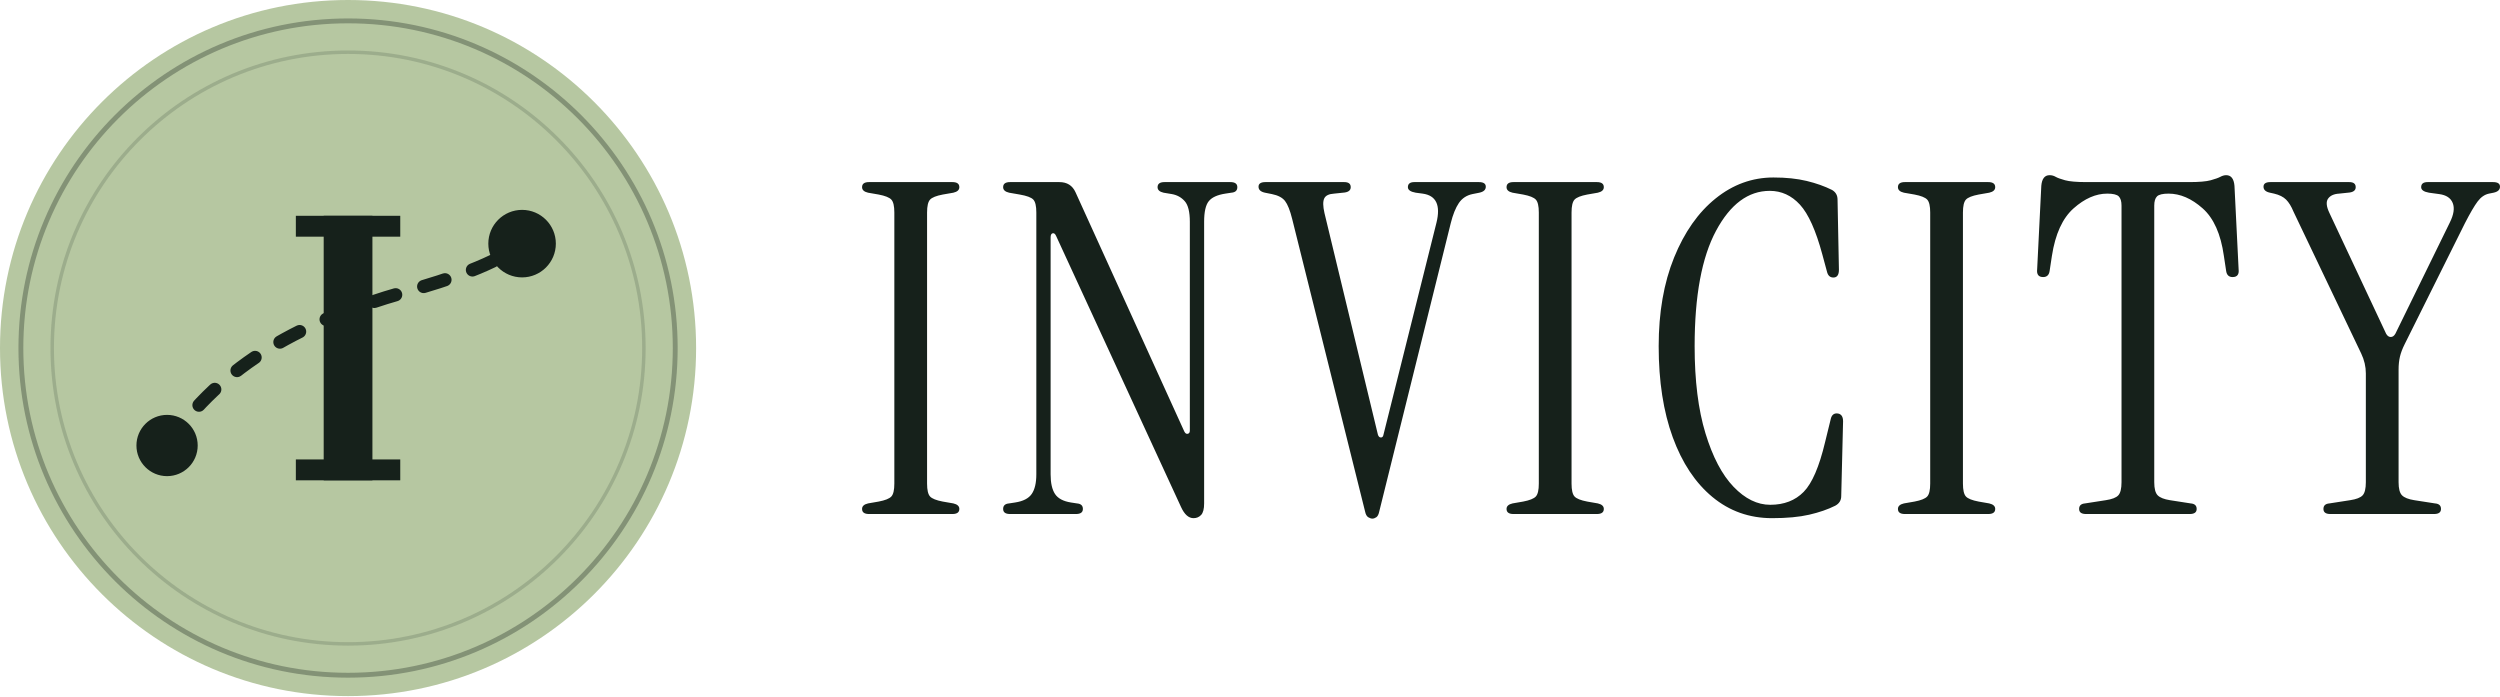
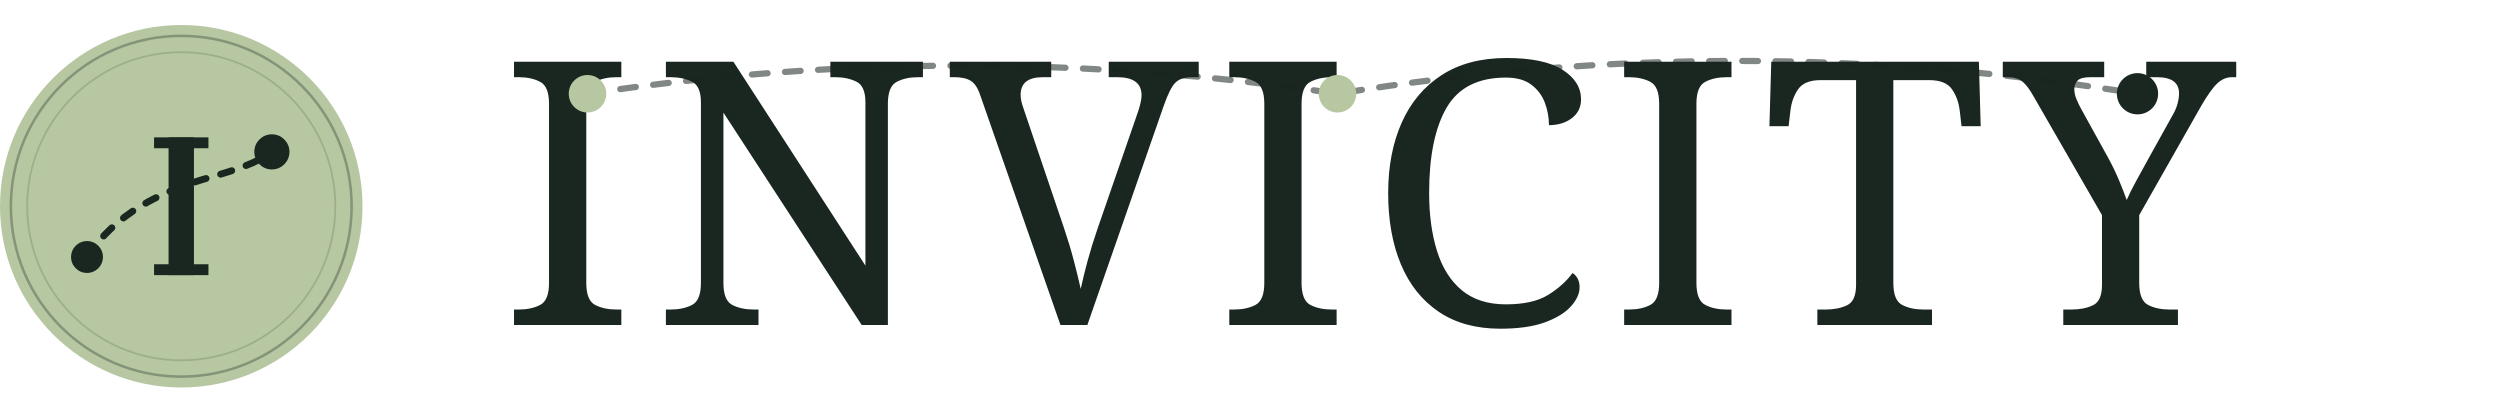
- <svg xmlns="http://www.w3.org/2000/svg" viewBox="0 -111.50 542.30 151" role="img" aria-label="Invicity">
-   <svg x="0" y="-111.50" width="151" height="151" viewBox="0 0 100 100">
+ <svg xmlns="http://www.w3.org/2000/svg" viewBox="0 0 800 132">
+   <svg x="0" y="8" width="116" height="116" viewBox="0 0 100 100">
    <circle cx="50" cy="50" r="50" fill="#b6c7a1" />
-     <circle cx="50" cy="50" r="47" fill="none" stroke="rgba(22,33,27,0.32)" stroke-width="0.7" />
-     <circle cx="50" cy="50" r="42.5" fill="none" stroke="rgba(22,33,27,0.16)" stroke-width="0.5" />
-     <path d="M 24 64 C 32 52, 44 46, 58 42 C 65 40, 71 38, 75 35" fill="none" stroke="#16211b" stroke-width="1.9" stroke-dasharray="3.2 4.2" stroke-linecap="round" />
-     <circle cx="24" cy="64" r="4.4" fill="#16211b" />
-     <rect x="46.5" y="31" width="7" height="38" fill="#16211b" />
-     <rect x="42.5" y="31" width="15" height="3" fill="#16211b" />
-     <rect x="42.5" y="66" width="15" height="3" fill="#16211b" />
-     <circle cx="75" cy="35" r="4.4" fill="#16211b" stroke="#16211b" stroke-width="0.9" />
+     <circle cx="50" cy="50" r="47" fill="none" stroke="rgba(26,38,32,0.32)" stroke-width="0.7" />
+     <circle cx="50" cy="50" r="42.5" fill="none" stroke="rgba(26,38,32,0.16)" stroke-width="0.5" />
+     <path d="M 24 64 C 32 52, 44 46, 58 42 C 65 40, 71 38, 75 35" fill="none" stroke="#1a2620" stroke-width="1.9" stroke-dasharray="3.2 4.2" stroke-linecap="round" />
+     <circle cx="24" cy="64" r="4.4" fill="#1a2620" />
+     <rect x="46.5" y="31" width="7" height="38" fill="#1a2620" />
+     <rect x="42.5" y="31" width="15" height="3" fill="#1a2620" />
+     <rect x="42.5" y="66" width="15" height="3" fill="#1a2620" />
+     <circle cx="75" cy="35" r="4.4" fill="#1a2620" stroke="#1a2620" stroke-width="0.9" />
  </svg>
-   <g transform="translate(185.10 0)">
-     <path fill="#16211b" d="M21.50 0L3.40 0Q1.90 0 1.90-1.10L1.90-1.10Q1.90-2 3.20-2.30L3.20-2.30L5.50-2.70Q7.60-3.10 8.25-3.80Q8.90-4.50 8.90-6.60L8.90-6.60L8.90-65.40Q8.90-67.50 8.25-68.20Q7.60-68.90 5.50-69.30L5.50-69.30L3.20-69.70Q1.90-70 1.90-70.90L1.90-70.90Q1.90-72 3.40-72L3.40-72L21.50-72Q23-72 23-70.90L23-70.90Q23-70 21.70-69.70L21.70-69.70L19.40-69.30Q17.30-68.90 16.65-68.20Q16-67.50 16-65.40L16-65.40L16-6.60Q16-4.50 16.65-3.80Q17.30-3.10 19.40-2.70L19.40-2.70L21.70-2.30Q23-2 23-1.10L23-1.10Q23 0 21.50 0L21.50 0ZM73.80 0.90L73.80 0.90Q72.20 0.90 71.10-1.50L71.10-1.50L44-60.30Q43.70-61 43.25-60.90Q42.80-60.80 42.80-60L42.80-60L42.80-8.60Q42.80-5.80 43.75-4.35Q44.70-2.90 47.20-2.50L47.20-2.50L48.50-2.30Q49.80-2.20 49.80-1.10L49.80-1.10Q49.80 0 48.30 0L48.30 0L34 0Q32.50 0 32.50-1.10L32.50-1.10Q32.50-2.20 33.80-2.30L33.80-2.30L35.10-2.50Q37.70-2.90 38.70-4.35Q39.70-5.80 39.70-8.60L39.70-8.60L39.70-65.40Q39.70-67.50 39.05-68.20Q38.40-68.90 36.10-69.30L36.10-69.30L33.80-69.70Q32.50-70 32.50-70.90L32.50-70.90Q32.50-72 34-72L34-72L44.70-72Q47.20-72 48.20-69.80L48.20-69.80L71.80-17.90Q72.10-17.30 72.55-17.40Q73-17.50 73-18.10L73-18.10L73-63.40Q73-66.60 71.90-67.85Q70.80-69.10 69.10-69.40L69.10-69.40L67.30-69.70Q66-70 66-70.90L66-70.90Q66-72 67.50-72L67.50-72L81.80-72Q83.30-72 83.30-70.90L83.30-70.90Q83.30-69.80 82-69.70L82-69.70L80.70-69.50Q78.10-69.10 77.10-67.85Q76.10-66.60 76.10-63.40L76.10-63.40L76.10-2.30Q76.10-0.50 75.45 0.20Q74.80 0.90 73.80 0.90ZM112.60 1L112.60 1Q112.20 1 111.70 0.70Q111.20 0.40 111-0.60L111-0.60L95.20-64Q94.50-66.80 93.65-67.90Q92.80-69 90.80-69.40L90.80-69.40L89.30-69.70Q87.90-70 87.90-71L87.90-71Q87.90-72 89.40-72L89.40-72L106.50-72Q107.90-72 107.90-70.90L107.90-70.90Q107.90-69.80 106.20-69.70L106.20-69.70L104.30-69.50Q102.60-69.40 102.15-68.45Q101.70-67.50 102.20-65.30L102.20-65.30L113.80-17.20Q114-16.60 114.45-16.60Q114.90-16.60 115-17.20L115-17.20L126.50-63.20Q127.90-68.90 123.50-69.50L123.50-69.50L122-69.70Q120.30-70 120.30-70.90L120.30-70.90Q120.30-72 121.70-72L121.70-72L135.70-72Q137.20-72 137.20-71L137.20-71Q137.20-70 135.80-69.70L135.80-69.70L134.30-69.40Q132.40-69 131.35-67.45Q130.30-65.90 129.60-63.10L129.60-63.10L114.10-0.60Q113.90 0.40 113.45 0.70Q113 1 112.60 1ZM161.30 0L143.20 0Q141.70 0 141.70-1.10L141.70-1.10Q141.70-2 143-2.30L143-2.30L145.30-2.70Q147.40-3.10 148.05-3.80Q148.70-4.50 148.70-6.60L148.70-6.60L148.70-65.40Q148.70-67.50 148.05-68.20Q147.40-68.90 145.30-69.30L145.30-69.30L143-69.70Q141.70-70 141.70-70.90L141.70-70.90Q141.70-72 143.20-72L143.20-72L161.30-72Q162.80-72 162.80-70.90L162.80-70.90Q162.80-70 161.50-69.70L161.50-69.70L159.20-69.30Q157.10-68.90 156.45-68.20Q155.80-67.50 155.80-65.40L155.80-65.40L155.80-6.60Q155.80-4.50 156.45-3.80Q157.10-3.10 159.20-2.70L159.20-2.70L161.50-2.30Q162.80-2 162.80-1.10L162.80-1.10Q162.80 0 161.30 0L161.30 0ZM199.30 0.90L199.30 0.90Q191.90 0.90 186.35-3.70Q180.80-8.30 177.75-16.65Q174.70-25 174.70-36.40L174.70-36.40Q174.70-47.40 178.05-55.65Q181.40-63.90 187.05-68.45Q192.70-73 199.60-73L199.60-73Q203.70-73 206.80-72.25Q209.90-71.50 212.30-70.30L212.30-70.30Q213.50-69.60 213.50-68.20L213.50-68.20L213.80-53Q213.80-51.30 212.60-51.30L212.60-51.30Q211.50-51.30 211.20-52.60L211.20-52.60L210.20-56.30Q208.10-64.10 205.35-67.10Q202.60-70.10 198.80-70.10L198.80-70.10Q191.80-70.10 187.15-61.45Q182.50-52.80 182.50-36.40L182.50-36.40Q182.50-25.20 184.85-17.50Q187.20-9.80 190.95-5.90Q194.70-2 198.90-2L198.90-2Q203.40-2 206.15-4.80Q208.90-7.60 210.80-15.60L210.80-15.60L212.00-20.50Q212.30-22 213.60-21.80L213.60-21.80Q214.70-21.60 214.70-20.10L214.70-20.10L214.30-3.90Q214.30-2.50 213.00-1.80L213.00-1.80Q210.60-0.60 207.35 0.15Q204.10 0.90 199.30 0.90ZM246.20 0L228.10 0Q226.60 0 226.60-1.10L226.60-1.10Q226.60-2 227.90-2.30L227.90-2.30L230.20-2.70Q232.30-3.10 232.95-3.80Q233.60-4.50 233.60-6.60L233.60-6.60L233.60-65.40Q233.60-67.50 232.95-68.20Q232.30-68.90 230.20-69.30L230.20-69.30L227.90-69.70Q226.60-70 226.60-70.90L226.60-70.90Q226.60-72 228.10-72L228.10-72L246.20-72Q247.70-72 247.70-70.90L247.70-70.90Q247.70-70 246.40-69.70L246.40-69.70L244.10-69.30Q242.00-68.90 241.35-68.20Q240.70-67.50 240.70-65.40L240.70-65.40L240.70-6.60Q240.70-4.50 241.35-3.80Q242.00-3.10 244.10-2.70L244.10-2.70L246.40-2.30Q247.70-2 247.70-1.10L247.70-1.10Q247.70 0 246.20 0L246.20 0ZM289.90 0L267.40 0Q265.90 0 265.90-1.10L265.90-1.10Q265.90-2.20 267.20-2.30L267.20-2.30L271.70-3Q273.70-3.30 274.40-4.05Q275.10-4.80 275.10-6.90L275.10-6.90L275.10-66.90Q275.10-68.30 274.50-68.90Q273.90-69.50 272-69.50L272-69.50Q268.30-69.50 264.70-66.30Q261.10-63.10 260-56L260-56L259.50-52.70Q259.30-51.40 258.10-51.40L258.10-51.40Q256.60-51.40 256.80-53.10L256.80-53.10L257.70-71.20Q257.90-73.50 259.50-73.50L259.50-73.50Q260.20-73.50 260.80-73.15Q261.40-72.80 262.85-72.40Q264.30-72 267.50-72L267.50-72L289.80-72Q293-72 294.45-72.40Q295.90-72.80 296.55-73.15Q297.20-73.50 297.80-73.50L297.80-73.50Q299.40-73.50 299.60-71.20L299.60-71.20L300.50-53.10Q300.70-51.40 299.20-51.40L299.20-51.40Q298-51.40 297.80-52.70L297.80-52.70L297.30-56Q296.30-63.10 292.70-66.30Q289.10-69.50 285.30-69.50L285.30-69.50Q283.40-69.50 282.80-68.90Q282.20-68.30 282.20-66.90L282.20-66.90L282.20-6.90Q282.20-4.80 282.95-4.05Q283.70-3.30 285.60-3L285.60-3L290.10-2.30Q291.40-2.20 291.40-1.10L291.40-1.10Q291.40 0 289.90 0L289.90 0ZM342.90 0L320.40 0Q318.90 0 318.90-1.10L318.90-1.10Q318.90-2.20 320.20-2.30L320.20-2.30L324.70-3Q326.70-3.30 327.40-4.05Q328.10-4.80 328.10-6.90L328.10-6.90L328.10-30.50Q328.10-32.70 327.10-34.80L327.10-34.80L312.40-65.60Q311.70-67.30 310.80-68.20Q309.90-69.10 308.20-69.50L308.20-69.50L307.30-69.70Q305.90-70 305.90-71L305.90-71Q305.90-72 307.40-72L307.40-72L324.50-72Q325.90-72 325.90-70.90L325.90-70.90Q325.90-69.80 324.20-69.70L324.20-69.70L322.30-69.50Q320.60-69.40 319.90-68.40Q319.20-67.40 320.20-65.30L320.20-65.30L332.50-39.10Q332.90-38.40 333.50-38.40Q334.10-38.40 334.50-39.10L334.50-39.10L346.30-63.20Q347.60-65.80 346.95-67.45Q346.30-69.10 344.00-69.40L344.00-69.40L341.80-69.70Q340.10-70 340.10-70.90L340.10-70.90Q340.10-72 341.50-72L341.50-72L355.70-72Q357.20-72 357.20-71L357.20-71Q357.20-70 355.80-69.70L355.80-69.70L354.80-69.50Q353.40-69.20 352.35-67.80Q351.30-66.40 349.60-63.10L349.60-63.10L336.50-36.80Q335.80-35.40 335.50-34.15Q335.20-32.90 335.20-31.30L335.20-31.30L335.20-6.90Q335.20-4.80 335.95-4.05Q336.70-3.30 338.60-3L338.60-3L343.10-2.30Q344.40-2.20 344.40-1.10L344.40-1.10Q344.40 0 342.90 0L342.90 0Z" />
+   <g transform="translate(160 0)">
+     <text x="0" y="104" font-family="Instrument Serif, serif" font-size="118" letter-spacing="5.3" fill="#1a2620">INVICITY</text>
+     <path d="M 28 30 Q 148 12 268 30 Q 396 9 524 30" fill="none" stroke="rgba(26,38,32,0.55)" stroke-width="2" stroke-dasharray="5 5.6" stroke-linecap="round" />
+     <circle cx="28" cy="30" r="6" fill="#b6c7a1" />
+     <circle cx="268" cy="30" r="6" fill="#b6c7a1" />
+     <circle cx="524" cy="30" r="6.6" fill="#1a2620" />
  </g>
</svg>
